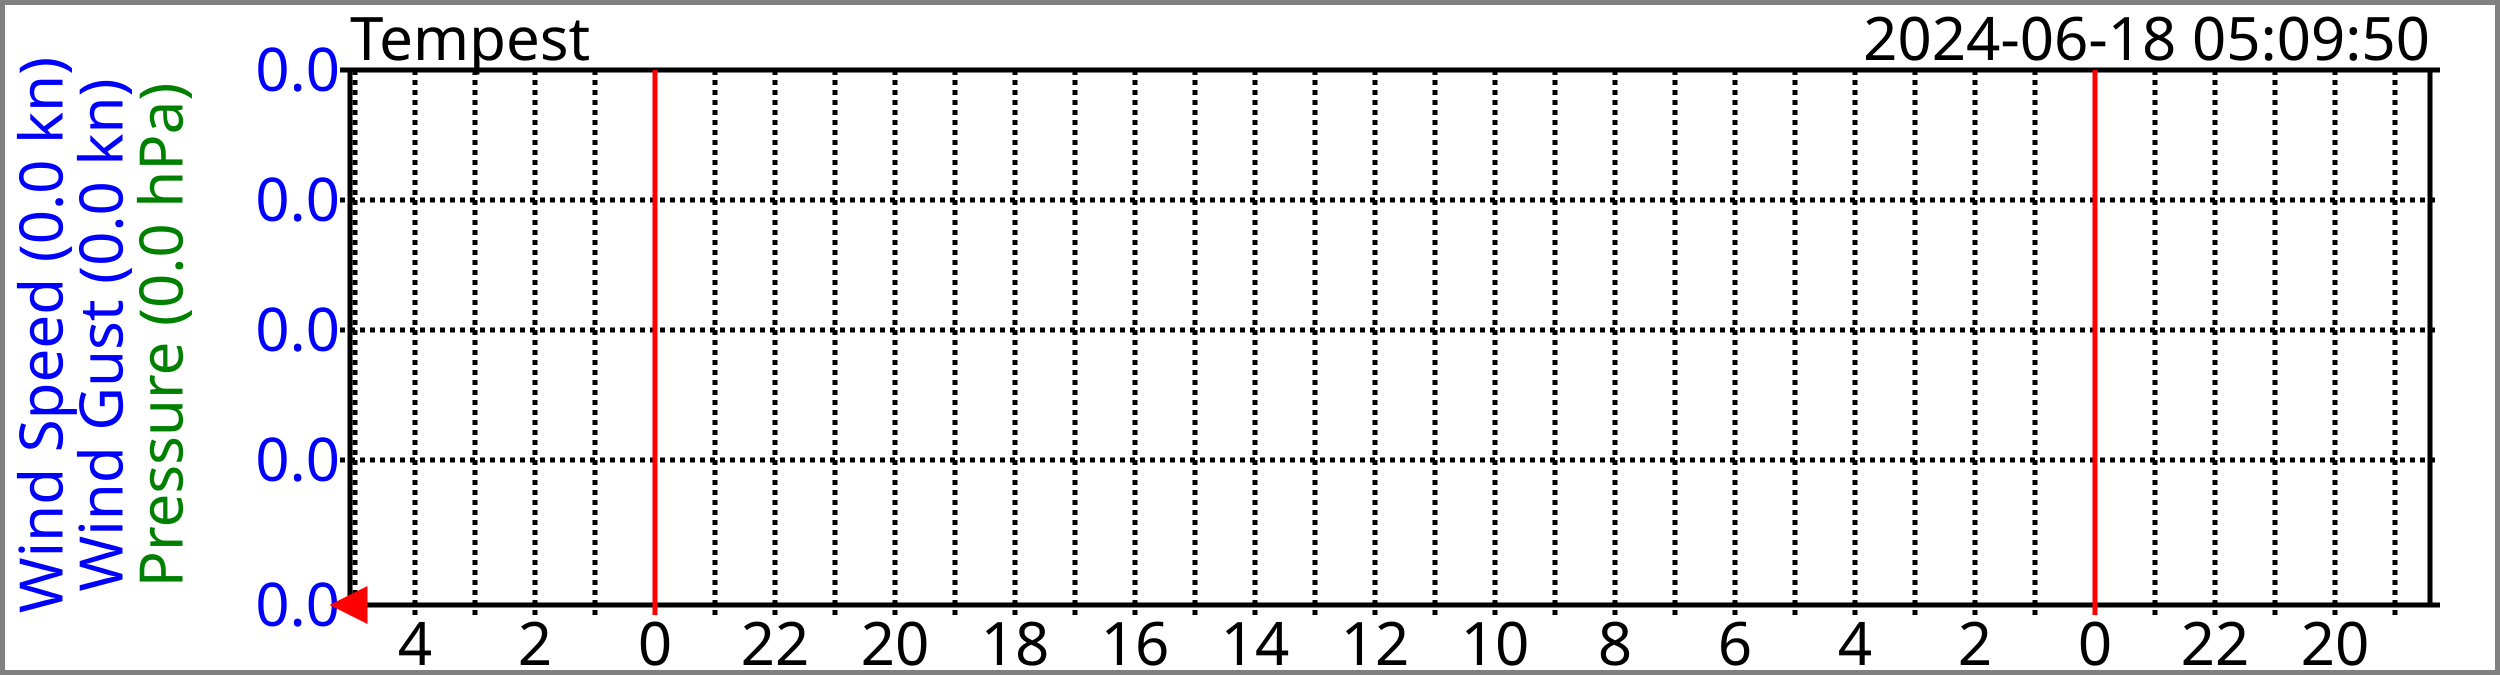
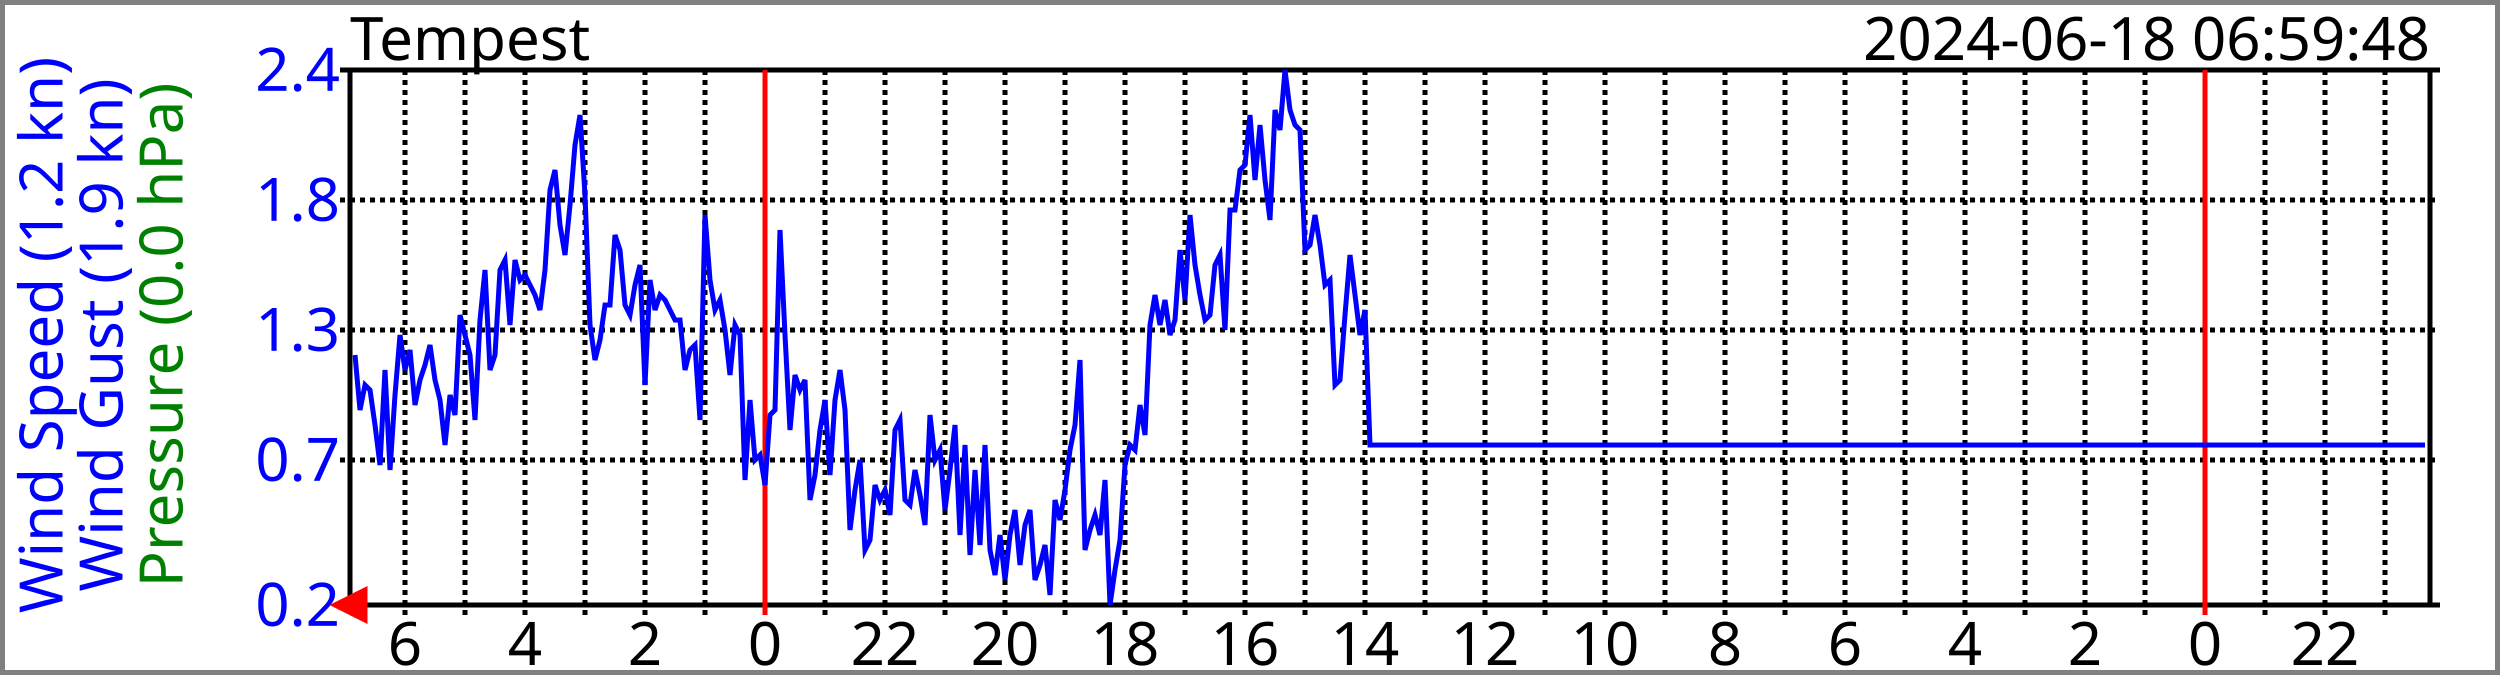
<svg xmlns="http://www.w3.org/2000/svg" width="500" height="135">
  <clipPath id="GraphRegion">
    <polygon points="70,14 486,14 486,121 70,121" />
  </clipPath>
  <style>
		text { font-family: sans-serif; font-size: 12px; fill: black; }
		line { stroke: black; }
		polygon { fill-opacity: 0.5; }
		.barometer-label { font-family: Georgia, serif; font-style: italic; font-size: 2147483647px; opacity: 0.5; clip-path: url(#GraphRegion); text-anchor: middle; dominant-baseline: middle; }
	</style>
  <rect style="fill-opacity:0;stroke:grey;stroke-width:2" width="500" height="135" />
  <text x="70" y="12">Tempest</text>
-   <text style="text-anchor:end" x="486" y="12">2024-06-18 05:09:50</text>
-   <text style="fill:blue;text-anchor:middle" x="12" y="50%" transform="rotate(270 12,67)">Wind Speed (0.0 kn)</text>
-   <text style="fill:blue;text-anchor:middle" x="24" y="50%" transform="rotate(270 24,67)">Wind Gust (0.0 kn)</text>
+   <text style="text-anchor:end" x="486" y="12">2024-06-18 06:59:48</text>
+   <text style="fill:blue;text-anchor:middle" x="12" y="50%" transform="rotate(270 12,67)">Wind Speed (1.2 kn)</text>
+   <text style="fill:blue;text-anchor:middle" x="24" y="50%" transform="rotate(270 24,67)">Wind Gust (1.9 kn)</text>
  <text style="fill:green;text-anchor:middle" x="36" y="50%" transform="rotate(270 36,67)">Pressure (0.0 hPa)</text>
  <line x1="68" y1="14" x2="488" y2="14" />
-   <text style="fill:blue;text-anchor:end;dominant-baseline:middle" x="68" y="14">0.0</text>
+   <text style="fill:blue;text-anchor:end;dominant-baseline:middle" x="68" y="14">2.4</text>
  <line style="stroke-dasharray:1" x1="68" y1="40" x2="488" y2="40" />
-   <text style="fill:blue;text-anchor:end;dominant-baseline:middle" x="68" y="40">0.0</text>
+   <text style="fill:blue;text-anchor:end;dominant-baseline:middle" x="68" y="40">1.8</text>
  <line style="stroke-dasharray:1" x1="68" y1="66" x2="488" y2="66" />
-   <text style="fill:blue;text-anchor:end;dominant-baseline:middle" x="68" y="66">0.0</text>
+   <text style="fill:blue;text-anchor:end;dominant-baseline:middle" x="68" y="66">1.3</text>
  <line style="stroke-dasharray:1" x1="68" y1="92" x2="488" y2="92" />
-   <text style="fill:blue;text-anchor:end;dominant-baseline:middle" x="68" y="92">0.0</text>
+   <text style="fill:blue;text-anchor:end;dominant-baseline:middle" x="68" y="92">0.7</text>
  <line x1="68" y1="121" x2="488" y2="121" />
-   <text style="fill:blue;text-anchor:end;dominant-baseline:middle" x="68" y="121">0.0</text>
+   <text style="fill:blue;text-anchor:end;dominant-baseline:middle" x="68" y="121">0.2</text>
  <line x1="70" y1="14" x2="70" y2="121" />
-   <line style="stroke-dasharray:1" x1="71" y1="14" x2="71" y2="123" />
-   <line style="stroke-dasharray:1" x1="83" y1="14" x2="83" y2="123" />
-   <text style="text-anchor:middle" x="83" y="133">4</text>
-   <line style="stroke-dasharray:1" x1="95" y1="14" x2="95" y2="123" />
-   <line style="stroke-dasharray:1" x1="107" y1="14" x2="107" y2="123" />
-   <text style="text-anchor:middle" x="107" y="133">2</text>
-   <line style="stroke-dasharray:1" x1="119" y1="14" x2="119" y2="123" />
-   <line style="stroke:red" x1="131" y1="14" x2="131" y2="123" />
-   <text style="text-anchor:middle" x="131" y="133">0</text>
-   <line style="stroke-dasharray:1" x1="143" y1="14" x2="143" y2="123" />
-   <line style="stroke-dasharray:1" x1="155" y1="14" x2="155" y2="123" />
-   <text style="text-anchor:middle" x="155" y="133">22</text>
-   <line style="stroke-dasharray:1" x1="167" y1="14" x2="167" y2="123" />
-   <line style="stroke-dasharray:1" x1="179" y1="14" x2="179" y2="123" />
-   <text style="text-anchor:middle" x="179" y="133">20</text>
-   <line style="stroke-dasharray:1" x1="191" y1="14" x2="191" y2="123" />
-   <line style="stroke-dasharray:1" x1="203" y1="14" x2="203" y2="123" />
-   <text style="text-anchor:middle" x="203" y="133">18</text>
-   <line style="stroke-dasharray:1" x1="215" y1="14" x2="215" y2="123" />
-   <line style="stroke-dasharray:1" x1="227" y1="14" x2="227" y2="123" />
-   <text style="text-anchor:middle" x="227" y="133">16</text>
-   <line style="stroke-dasharray:1" x1="239" y1="14" x2="239" y2="123" />
-   <line style="stroke-dasharray:1" x1="251" y1="14" x2="251" y2="123" />
-   <text style="text-anchor:middle" x="251" y="133">14</text>
-   <line style="stroke-dasharray:1" x1="263" y1="14" x2="263" y2="123" />
-   <line style="stroke-dasharray:1" x1="275" y1="14" x2="275" y2="123" />
-   <text style="text-anchor:middle" x="275" y="133">12</text>
-   <line style="stroke-dasharray:1" x1="287" y1="14" x2="287" y2="123" />
-   <line style="stroke-dasharray:1" x1="299" y1="14" x2="299" y2="123" />
-   <text style="text-anchor:middle" x="299" y="133">10</text>
-   <line style="stroke-dasharray:1" x1="311" y1="14" x2="311" y2="123" />
-   <line style="stroke-dasharray:1" x1="323" y1="14" x2="323" y2="123" />
-   <text style="text-anchor:middle" x="323" y="133">8</text>
-   <line style="stroke-dasharray:1" x1="335" y1="14" x2="335" y2="123" />
-   <line style="stroke-dasharray:1" x1="347" y1="14" x2="347" y2="123" />
-   <text style="text-anchor:middle" x="347" y="133">6</text>
-   <line style="stroke-dasharray:1" x1="359" y1="14" x2="359" y2="123" />
-   <line style="stroke-dasharray:1" x1="371" y1="14" x2="371" y2="123" />
-   <text style="text-anchor:middle" x="371" y="133">4</text>
-   <line style="stroke-dasharray:1" x1="383" y1="14" x2="383" y2="123" />
-   <line style="stroke-dasharray:1" x1="395" y1="14" x2="395" y2="123" />
-   <text style="text-anchor:middle" x="395" y="133">2</text>
-   <line style="stroke-dasharray:1" x1="407" y1="14" x2="407" y2="123" />
-   <line style="stroke:red" x1="419" y1="14" x2="419" y2="123" />
-   <text style="text-anchor:middle" x="419" y="133">0</text>
-   <line style="stroke-dasharray:1" x1="431" y1="14" x2="431" y2="123" />
-   <line style="stroke-dasharray:1" x1="443" y1="14" x2="443" y2="123" />
-   <text style="text-anchor:middle" x="443" y="133">22</text>
-   <line style="stroke-dasharray:1" x1="455" y1="14" x2="455" y2="123" />
-   <line style="stroke-dasharray:1" x1="467" y1="14" x2="467" y2="123" />
-   <text style="text-anchor:middle" x="467" y="133">20</text>
-   <line style="stroke-dasharray:1" x1="479" y1="14" x2="479" y2="123" />
+   <line style="stroke-dasharray:1" x1="81" y1="14" x2="81" y2="123" />
+   <text style="text-anchor:middle" x="81" y="133">6</text>
+   <line style="stroke-dasharray:1" x1="93" y1="14" x2="93" y2="123" />
+   <line style="stroke-dasharray:1" x1="105" y1="14" x2="105" y2="123" />
+   <text style="text-anchor:middle" x="105" y="133">4</text>
+   <line style="stroke-dasharray:1" x1="117" y1="14" x2="117" y2="123" />
+   <line style="stroke-dasharray:1" x1="129" y1="14" x2="129" y2="123" />
+   <text style="text-anchor:middle" x="129" y="133">2</text>
+   <line style="stroke-dasharray:1" x1="141" y1="14" x2="141" y2="123" />
+   <line style="stroke:red" x1="153" y1="14" x2="153" y2="123" />
+   <text style="text-anchor:middle" x="153" y="133">0</text>
+   <line style="stroke-dasharray:1" x1="165" y1="14" x2="165" y2="123" />
+   <line style="stroke-dasharray:1" x1="177" y1="14" x2="177" y2="123" />
+   <text style="text-anchor:middle" x="177" y="133">22</text>
+   <line style="stroke-dasharray:1" x1="189" y1="14" x2="189" y2="123" />
+   <line style="stroke-dasharray:1" x1="201" y1="14" x2="201" y2="123" />
+   <text style="text-anchor:middle" x="201" y="133">20</text>
+   <line style="stroke-dasharray:1" x1="213" y1="14" x2="213" y2="123" />
+   <line style="stroke-dasharray:1" x1="225" y1="14" x2="225" y2="123" />
+   <text style="text-anchor:middle" x="225" y="133">18</text>
+   <line style="stroke-dasharray:1" x1="237" y1="14" x2="237" y2="123" />
+   <line style="stroke-dasharray:1" x1="249" y1="14" x2="249" y2="123" />
+   <text style="text-anchor:middle" x="249" y="133">16</text>
+   <line style="stroke-dasharray:1" x1="261" y1="14" x2="261" y2="123" />
+   <line style="stroke-dasharray:1" x1="273" y1="14" x2="273" y2="123" />
+   <text style="text-anchor:middle" x="273" y="133">14</text>
+   <line style="stroke-dasharray:1" x1="285" y1="14" x2="285" y2="123" />
+   <line style="stroke-dasharray:1" x1="297" y1="14" x2="297" y2="123" />
+   <text style="text-anchor:middle" x="297" y="133">12</text>
+   <line style="stroke-dasharray:1" x1="309" y1="14" x2="309" y2="123" />
+   <line style="stroke-dasharray:1" x1="321" y1="14" x2="321" y2="123" />
+   <text style="text-anchor:middle" x="321" y="133">10</text>
+   <line style="stroke-dasharray:1" x1="333" y1="14" x2="333" y2="123" />
+   <line style="stroke-dasharray:1" x1="345" y1="14" x2="345" y2="123" />
+   <text style="text-anchor:middle" x="345" y="133">8</text>
+   <line style="stroke-dasharray:1" x1="357" y1="14" x2="357" y2="123" />
+   <line style="stroke-dasharray:1" x1="369" y1="14" x2="369" y2="123" />
+   <text style="text-anchor:middle" x="369" y="133">6</text>
+   <line style="stroke-dasharray:1" x1="381" y1="14" x2="381" y2="123" />
+   <line style="stroke-dasharray:1" x1="393" y1="14" x2="393" y2="123" />
+   <text style="text-anchor:middle" x="393" y="133">4</text>
+   <line style="stroke-dasharray:1" x1="405" y1="14" x2="405" y2="123" />
+   <line style="stroke-dasharray:1" x1="417" y1="14" x2="417" y2="123" />
+   <text style="text-anchor:middle" x="417" y="133">2</text>
+   <line style="stroke-dasharray:1" x1="429" y1="14" x2="429" y2="123" />
+   <line style="stroke:red" x1="441" y1="14" x2="441" y2="123" />
+   <text style="text-anchor:middle" x="441" y="133">0</text>
+   <line style="stroke-dasharray:1" x1="453" y1="14" x2="453" y2="123" />
+   <line style="stroke-dasharray:1" x1="465" y1="14" x2="465" y2="123" />
+   <text style="text-anchor:middle" x="465" y="133">22</text>
+   <line style="stroke-dasharray:1" x1="477" y1="14" x2="477" y2="123" />
  <line x1="486" y1="14" x2="486" y2="121" />
  <polygon style="fill:red;stroke:red;fill-opacity:1;" points="67,121 73,118 73,124" />
-   <polyline style="fill:none;stroke:blue;clip-path:url(#GraphRegion)" points="71,0 72,0 73,0 74,0 75,0 76,0 77,0 78,0 79,0 80,0 81,0 82,0 83,0 84,0 85,0 86,0 87,0 88,0 89,0 90,0 91,0 92,0 93,0 94,0 95,0 96,0 97,0 98,0 99,0 100,0 101,0 102,0 103,0 104,0 105,0 106,0 107,0 108,0 109,0 110,0 111,0 112,0 113,0 114,0 115,0 116,0 117,0 118,0 119,0 120,0 121,0 122,0 123,0 124,0 125,0 126,0 127,0 128,0 129,0 130,0 131,0 132,0 133,0 134,0 135,0 136,0 137,0 138,0 139,0 140,0 141,0 142,0 143,0 144,0 145,0 146,0 147,0 148,0 149,0 150,0 151,0 152,0 153,0 154,0 155,0 156,0 157,0 158,0 159,0 160,0 161,0 162,0 163,0 164,0 165,0 166,0 167,0 168,0 169,0 170,0 171,0 172,0 173,0 174,0 175,0 176,0 177,0 178,0 179,0 180,0 181,0 182,0 183,0 184,0 185,0 186,0 187,0 188,0 189,0 190,0 191,0 192,0 193,0 194,0 195,0 196,0 197,0 198,0 199,0 200,0 201,0 202,0 203,0 204,0 205,0 206,0 207,0 208,0 209,0 210,0 211,0 212,0 213,0 214,0 215,0 216,0 217,0 218,0 219,0 220,0 221,0 222,0 223,0 224,0 225,0 226,0 227,0 228,0 229,0 230,0 231,0 232,0 233,0 234,0 235,0 236,0 237,0 238,0 239,0 240,0 241,0 242,0 243,0 244,0 245,0 246,0 247,0 248,0 249,0 250,0 251,0 252,0 253,0 254,0 255,0 256,0 257,0 258,0 259,0 260,0 261,0 262,0 263,0 264,0 265,0 266,0 267,0 268,0 269,0 270,0 271,0 272,0 273,0 274,0 275,0 276,0 277,0 278,0 279,0 280,0 281,0 282,0 283,0 284,0 285,0 286,0 287,0 288,0 289,0 290,0 291,0 292,0 293,0 294,0 295,0 296,0 297,0 298,0 299,0 300,0 301,0 302,0 303,0 304,0 305,0 306,0 307,0 308,0 309,0 310,0 311,0 312,0 313,0 314,0 315,0 316,0 317,0 318,0 319,0 320,0 321,0 322,0 323,0 324,0 325,0 326,0 327,0 328,0 329,0 330,0 331,0 332,0 333,0 334,0 335,0 336,0 337,0 338,0 339,0 340,0 341,0 342,0 343,0 344,0 345,0 346,0 347,0 348,0 349,0 350,0 351,0 352,0 353,0 354,0 355,0 356,0 357,0 358,0 359,0 360,0 361,0 362,0 363,0 364,0 365,0 366,0 367,0 368,0 369,0 370,0 371,0 372,0 373,0 374,0 375,0 376,0 377,0 378,0 379,0 380,0 381,0 382,0 383,0 384,0 385,0 386,0 387,0 388,0 389,0 390,0 391,0 392,0 393,0 394,0 395,0 396,0 397,0 398,0 399,0 400,0 401,0 402,0 403,0 404,0 405,0 406,0 407,0 408,0 409,0 410,0 411,0 412,0 413,0 414,0 415,0 416,0 417,0 418,0 419,0 420,0 421,0 422,0 423,0 424,0 425,0 426,0 427,0 428,0 429,0 430,0 431,0 432,0 433,0 434,0 435,0 436,0 437,0 438,0 439,0 440,0 441,0 442,0 443,0 444,0 445,0 446,0 447,0 448,0 449,0 450,0 451,0 452,0 453,0 454,0 455,0 456,0 457,0 458,0 459,0 460,0 461,0 462,0 463,0 464,0 465,0 466,0 467,0 468,0 469,0 470,0 471,0 472,0 473,0 474,0 475,0 476,0 477,0 478,0 479,0 480,0 481,0 482,0 483,0 484,0 485,0 " />
+   <polyline style="fill:none;stroke:blue;clip-path:url(#GraphRegion)" points="71,71 72,82 73,77 74,78 75,85 76,93 77,74 78,94 79,79 80,67 81,74 82,70 83,81 84,76 85,73 86,69 87,76 88,80 89,89 90,79 91,83 92,63 93,67 94,71 95,84 96,64 97,54 98,74 99,71 100,54 101,52 102,65 103,52 104,56 105,55 106,57 107,59 108,62 109,54 110,38 111,34 112,45 113,51 114,41 115,29 116,23 117,39 118,65 119,72 120,68 121,61 122,61 123,47 124,50 125,61 126,63 127,57 128,53 129,77 130,56 131,62 132,59 133,60 134,62 135,64 136,64 137,74 138,70 139,69 140,84 141,43 142,56 143,62 144,60 145,66 146,75 147,65 148,67 149,96 150,80 151,92 152,91 153,97 154,83 155,82 156,46 157,67 158,86 159,75 160,78 161,76 162,100 163,95 164,86 165,80 166,95 167,80 168,74 169,82 170,106 171,98 172,92 173,110 174,108 175,97 176,100 177,98 178,103 179,86 180,84 181,100 182,101 183,94 184,99 185,105 186,83 187,92 188,90 189,102 190,94 191,85 192,107 193,89 194,111 195,94 196,109 197,89 198,110 199,115 200,107 201,116 202,107 203,102 204,113 205,105 206,102 207,116 208,113 209,109 210,119 211,100 212,104 213,98 214,90 215,85 216,72 217,110 218,106 219,103 220,107 221,96 222,121 223,114 224,108 225,93 226,89 227,90 228,81 229,87 230,65 231,59 232,65 233,60 234,67 235,64 236,50 237,60 238,43 239,53 240,59 241,64 242,63 243,53 244,51 245,66 246,42 247,42 248,34 249,33 250,23 251,36 252,25 253,36 254,44 255,22 256,26 257,14 258,22 259,25 260,26 261,50 262,49 263,43 264,49 265,57 266,56 267,77 268,76 269,63 270,51 271,59 272,67 273,62 274,89 275,89 276,89 277,89 278,89 279,89 280,89 281,89 282,89 283,89 284,89 285,89 286,89 287,89 288,89 289,89 290,89 291,89 292,89 293,89 294,89 295,89 296,89 297,89 298,89 299,89 300,89 301,89 302,89 303,89 304,89 305,89 306,89 307,89 308,89 309,89 310,89 311,89 312,89 313,89 314,89 315,89 316,89 317,89 318,89 319,89 320,89 321,89 322,89 323,89 324,89 325,89 326,89 327,89 328,89 329,89 330,89 331,89 332,89 333,89 334,89 335,89 336,89 337,89 338,89 339,89 340,89 341,89 342,89 343,89 344,89 345,89 346,89 347,89 348,89 349,89 350,89 351,89 352,89 353,89 354,89 355,89 356,89 357,89 358,89 359,89 360,89 361,89 362,89 363,89 364,89 365,89 366,89 367,89 368,89 369,89 370,89 371,89 372,89 373,89 374,89 375,89 376,89 377,89 378,89 379,89 380,89 381,89 382,89 383,89 384,89 385,89 386,89 387,89 388,89 389,89 390,89 391,89 392,89 393,89 394,89 395,89 396,89 397,89 398,89 399,89 400,89 401,89 402,89 403,89 404,89 405,89 406,89 407,89 408,89 409,89 410,89 411,89 412,89 413,89 414,89 415,89 416,89 417,89 418,89 419,89 420,89 421,89 422,89 423,89 424,89 425,89 426,89 427,89 428,89 429,89 430,89 431,89 432,89 433,89 434,89 435,89 436,89 437,89 438,89 439,89 440,89 441,89 442,89 443,89 444,89 445,89 446,89 447,89 448,89 449,89 450,89 451,89 452,89 453,89 454,89 455,89 456,89 457,89 458,89 459,89 460,89 461,89 462,89 463,89 464,89 465,89 466,89 467,89 468,89 469,89 470,89 471,89 472,89 473,89 474,89 475,89 476,89 477,89 478,89 479,89 480,89 481,89 482,89 483,89 484,89 485,89 " />
</svg>
